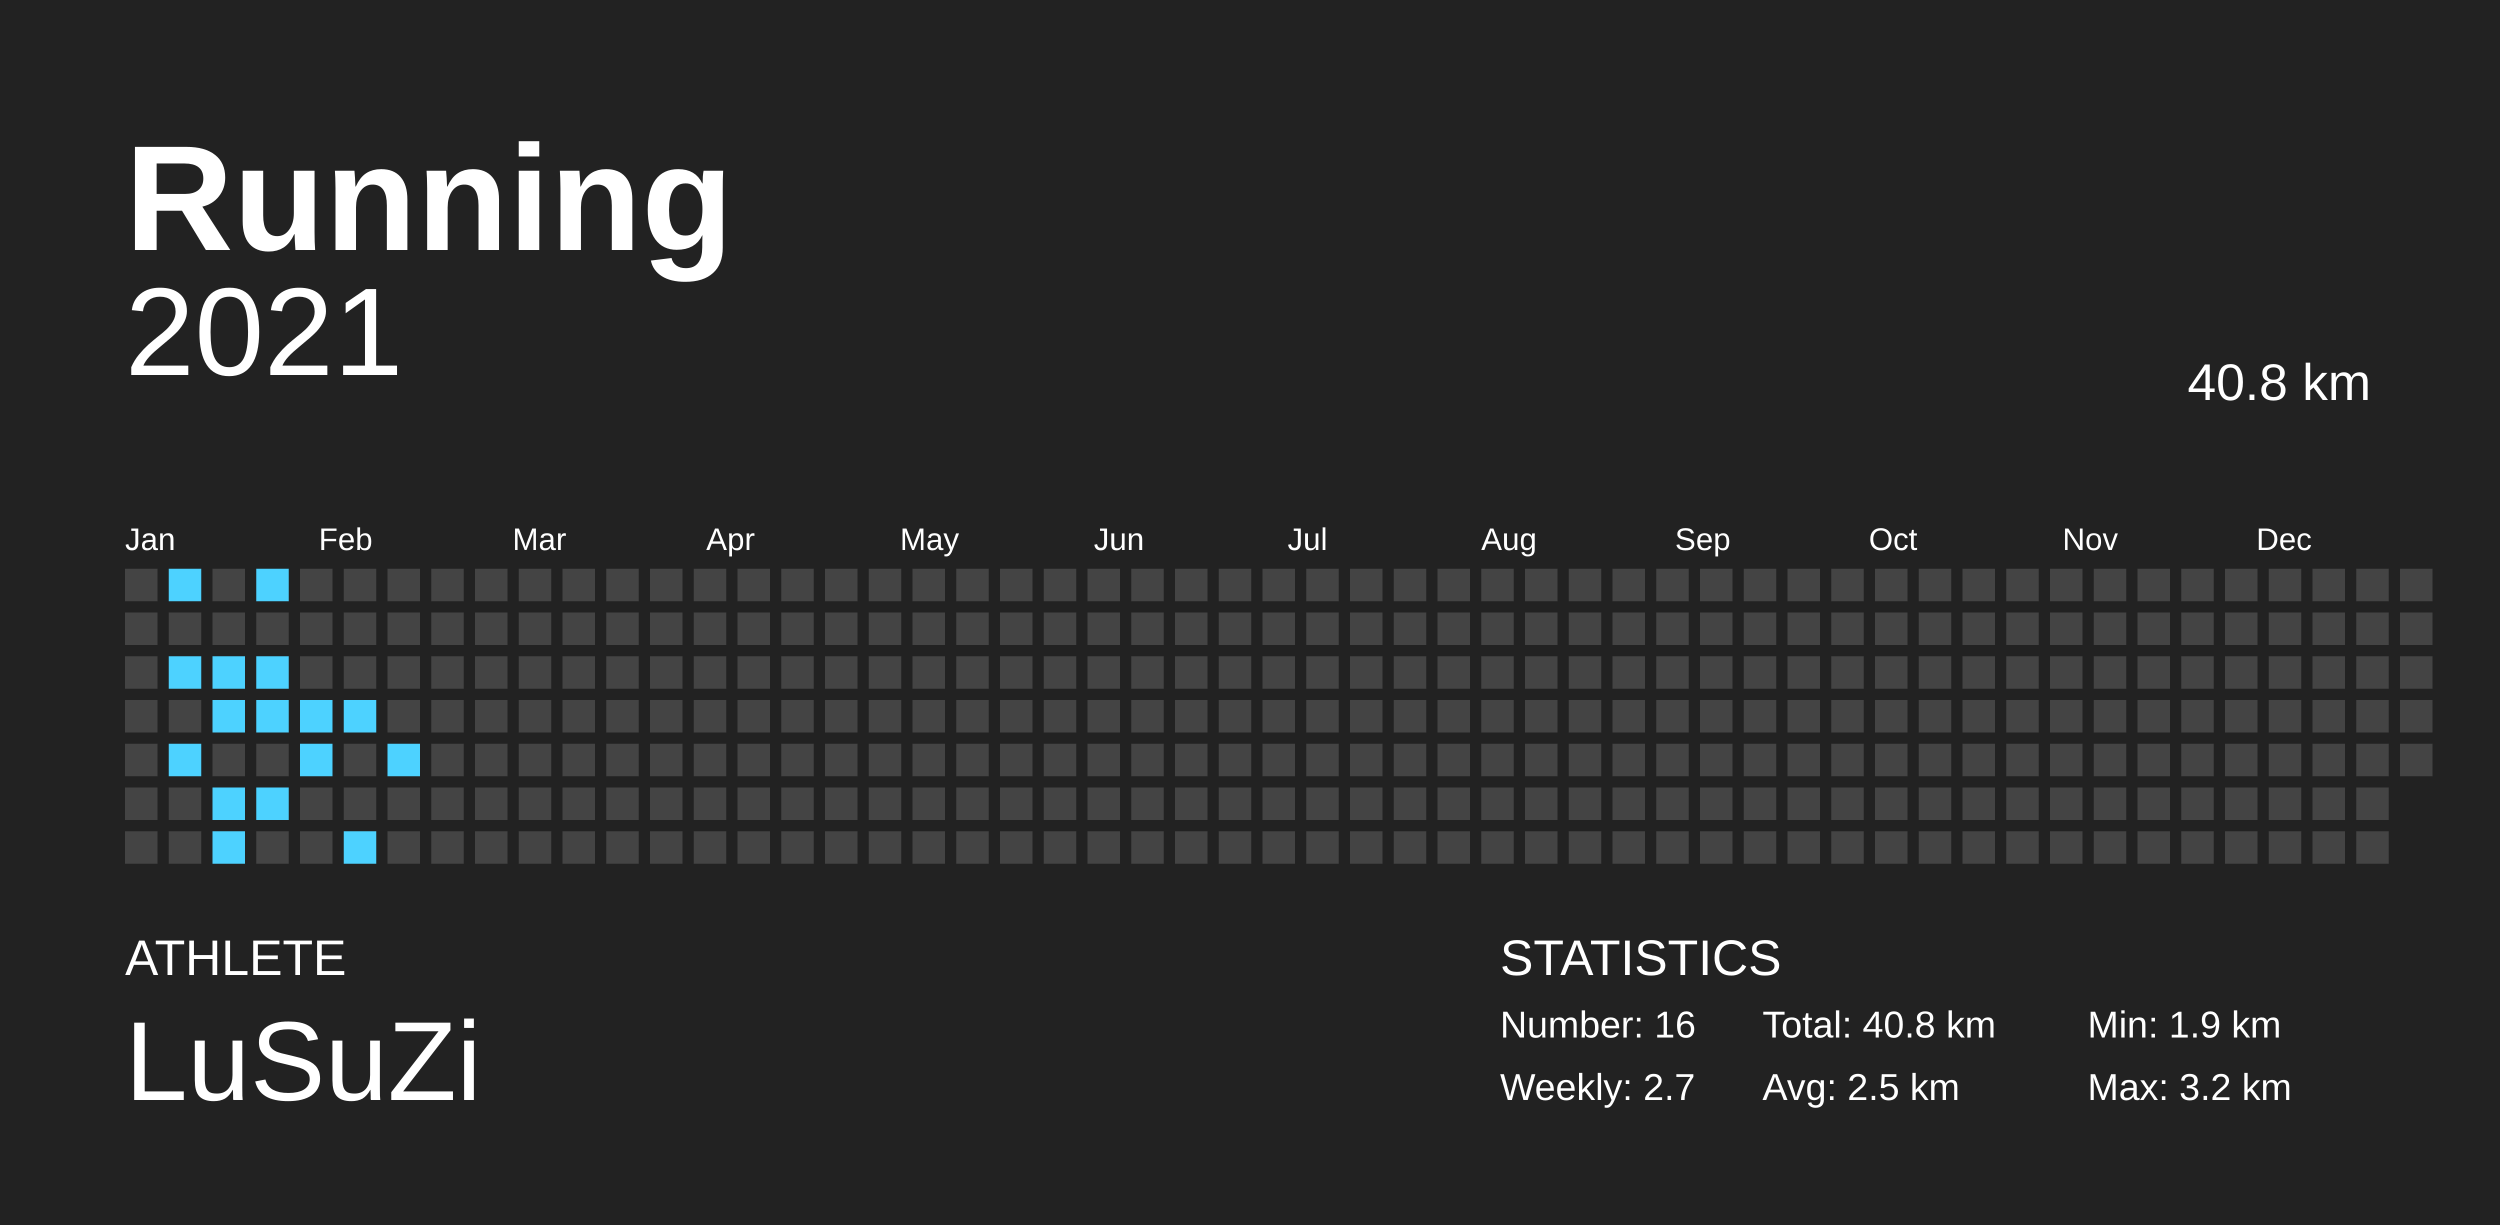
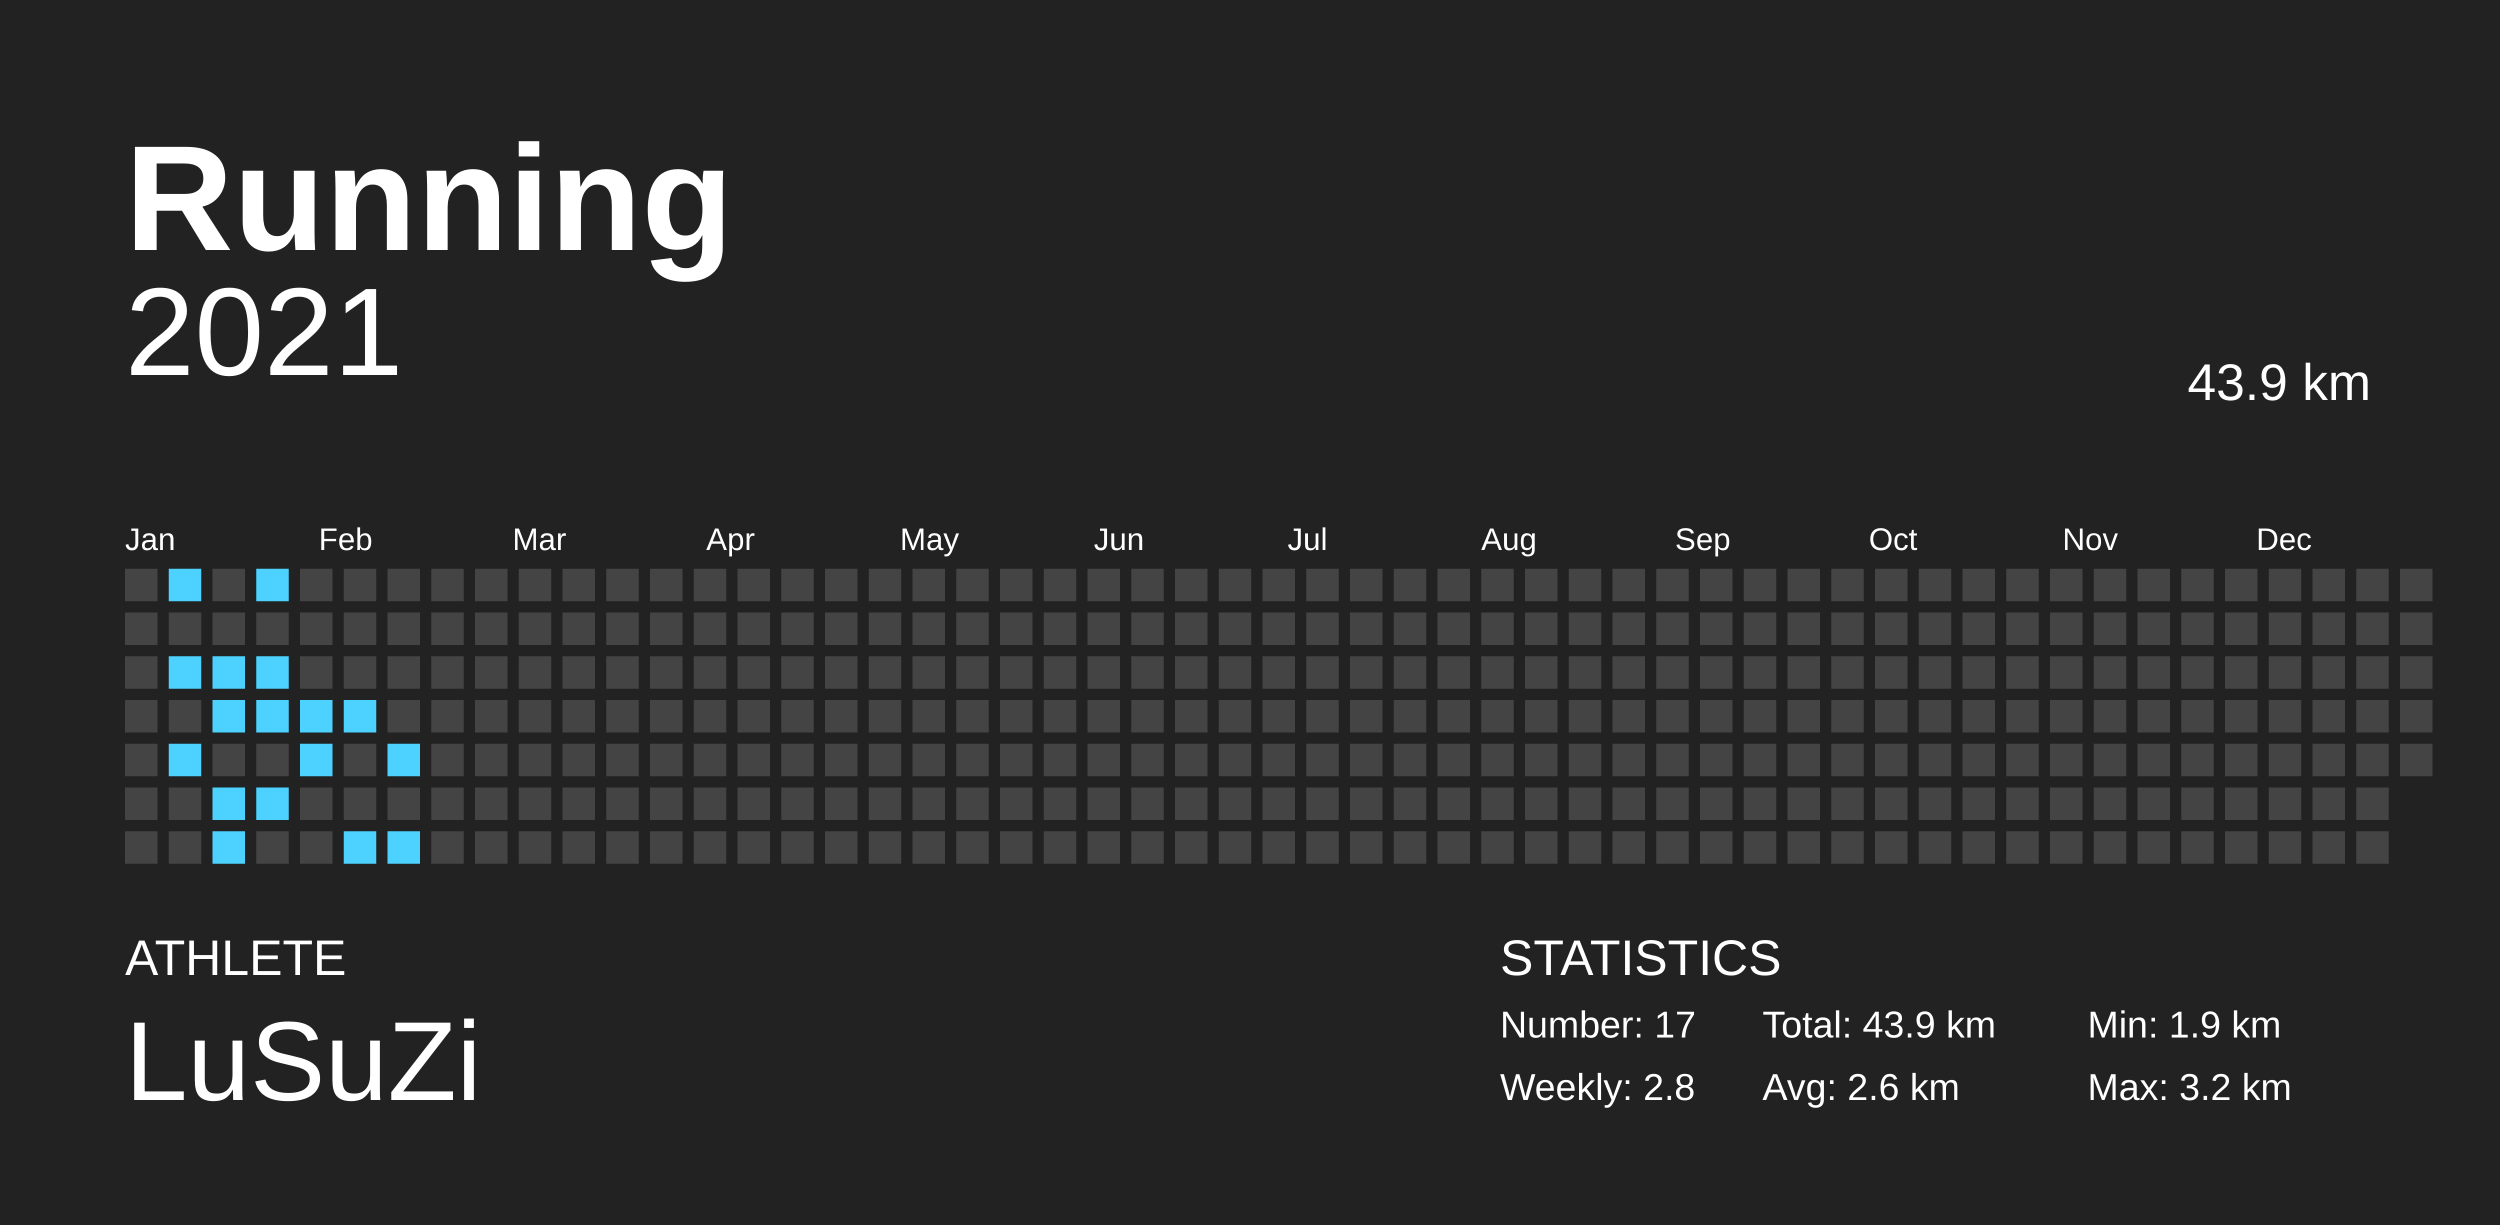
<svg xmlns="http://www.w3.org/2000/svg" baseProfile="full" height="98mm" version="1.1" viewBox="0,0,200,98" width="200mm">
  <defs />
  <rect fill="#222222" height="98" width="200" x="0" y="0" />
  <text fill="#FFFFFF" style="font-size:12px; font-family:Arial; font-weight:bold;" x="10" y="20">Running</text>
  <text fill="#FFFFFF" style="font-size:4px; font-family:Arial" x="10" y="78">ATHLETE</text>
  <text fill="#FFFFFF" style="font-size:9px; font-family:Arial" x="10" y="88">LuSuZi</text>
  <text fill="#FFFFFF" style="font-size:4px; font-family:Arial" x="120" y="78">STATISTICS</text>
-   <text fill="#FFFFFF" style="font-size:3px; font-family:Arial" x="120" y="83">Number: 16</text>
-   <text fill="#FFFFFF" style="font-size:3px; font-family:Arial" x="120" y="88">Weekly: 2.7</text>
-   <text fill="#FFFFFF" style="font-size:3px; font-family:Arial" x="141" y="83">Total: 40.8 km</text>
-   <text fill="#FFFFFF" style="font-size:3px; font-family:Arial" x="141" y="88">Avg: 2.5 km</text>
+   <text fill="#FFFFFF" style="font-size:3px; font-family:Arial" x="120" y="83">Number: 17</text>
+   <text fill="#FFFFFF" style="font-size:3px; font-family:Arial" x="120" y="88">Weekly: 2.8</text>
+   <text fill="#FFFFFF" style="font-size:3px; font-family:Arial" x="141" y="83">Total: 43.9 km</text>
+   <text fill="#FFFFFF" style="font-size:3px; font-family:Arial" x="141" y="88">Avg: 2.6 km</text>
  <text fill="#FFFFFF" style="font-size:3px; font-family:Arial" x="167" y="83">Min: 1.9 km</text>
  <text fill="#FFFFFF" style="font-size:3px; font-family:Arial" x="167" y="88">Max: 3.2 km</text>
  <text alignment-baseline="hanging" fill="#FFFFFF" style="font-size:10.0px; font-family:Arial;" x="10" y="30">2021</text>
-   <text alignment-baseline="hanging" fill="#FFFFFF" style="font-size:4.125px; font-family:Arial;" x="175" y="32">40.8 km</text>
+   <text alignment-baseline="hanging" fill="#FFFFFF" style="font-size:4.125px; font-family:Arial;" x="175" y="32">43.9 km</text>
  <text fill="#FFFFFF" style="font-size:2.5px; font-family:Arial" x="10.0" y="44">Jan</text>
  <text fill="#FFFFFF" style="font-size:2.5px; font-family:Arial" x="25.5" y="44">Feb</text>
  <text fill="#FFFFFF" style="font-size:2.5px; font-family:Arial" x="41.0" y="44">Mar</text>
  <text fill="#FFFFFF" style="font-size:2.5px; font-family:Arial" x="56.5" y="44">Apr</text>
  <text fill="#FFFFFF" style="font-size:2.5px; font-family:Arial" x="72.0" y="44">May</text>
  <text fill="#FFFFFF" style="font-size:2.5px; font-family:Arial" x="87.5" y="44">Jun</text>
  <text fill="#FFFFFF" style="font-size:2.5px; font-family:Arial" x="103.0" y="44">Jul</text>
  <text fill="#FFFFFF" style="font-size:2.5px; font-family:Arial" x="118.5" y="44">Aug</text>
  <text fill="#FFFFFF" style="font-size:2.5px; font-family:Arial" x="134.0" y="44">Sep</text>
  <text fill="#FFFFFF" style="font-size:2.5px; font-family:Arial" x="149.5" y="44">Oct</text>
  <text fill="#FFFFFF" style="font-size:2.5px; font-family:Arial" x="165.0" y="44">Nov</text>
  <text fill="#FFFFFF" style="font-size:2.5px; font-family:Arial" x="180.5" y="44">Dec</text>
  <rect fill="#444444" height="2.6" width="2.6" x="10.0" y="45.5" />
  <rect fill="#444444" height="2.6" width="2.6" x="10.0" y="49.0" />
  <rect fill="#444444" height="2.6" width="2.6" x="10.0" y="52.5" />
  <rect fill="#444444" height="2.6" width="2.6" x="10.0" y="56.0" />
  <rect fill="#444444" height="2.6" width="2.6" x="10.0" y="59.5" />
  <rect fill="#444444" height="2.6" width="2.6" x="10.0" y="63.0" />
  <rect fill="#444444" height="2.6" width="2.6" x="10.0" y="66.5" />
  <rect fill="#4dd2ff" height="2.6" width="2.6" x="13.5" y="45.5" />
  <rect fill="#444444" height="2.6" width="2.6" x="13.5" y="49.0" />
  <rect fill="#4dd2ff" height="2.6" width="2.6" x="13.5" y="52.5" />
  <rect fill="#444444" height="2.6" width="2.6" x="13.5" y="56.0" />
  <rect fill="#4dd2ff" height="2.6" width="2.6" x="13.5" y="59.5" />
  <rect fill="#444444" height="2.6" width="2.6" x="13.5" y="63.0" />
  <rect fill="#444444" height="2.6" width="2.6" x="13.5" y="66.5" />
  <rect fill="#444444" height="2.6" width="2.6" x="17.0" y="45.5" />
  <rect fill="#444444" height="2.6" width="2.6" x="17.0" y="49.0" />
  <rect fill="#4dd2ff" height="2.6" width="2.6" x="17.0" y="52.5" />
  <rect fill="#4dd2ff" height="2.6" width="2.6" x="17.0" y="56.0" />
  <rect fill="#444444" height="2.6" width="2.6" x="17.0" y="59.5" />
  <rect fill="#4dd2ff" height="2.6" width="2.6" x="17.0" y="63.0" />
  <rect fill="#4dd2ff" height="2.6" width="2.6" x="17.0" y="66.5" />
  <rect fill="#4dd2ff" height="2.6" width="2.6" x="20.5" y="45.5" />
  <rect fill="#444444" height="2.6" width="2.6" x="20.5" y="49.0" />
  <rect fill="#4dd2ff" height="2.6" width="2.6" x="20.5" y="52.5" />
  <rect fill="#4dd2ff" height="2.6" width="2.6" x="20.5" y="56.0" />
  <rect fill="#444444" height="2.6" width="2.6" x="20.5" y="59.5" />
  <rect fill="#4dd2ff" height="2.6" width="2.6" x="20.5" y="63.0" />
  <rect fill="#444444" height="2.6" width="2.6" x="20.5" y="66.5" />
  <rect fill="#444444" height="2.6" width="2.6" x="24.0" y="45.5" />
  <rect fill="#444444" height="2.6" width="2.6" x="24.0" y="49.0" />
  <rect fill="#444444" height="2.6" width="2.6" x="24.0" y="52.5" />
  <rect fill="#4dd2ff" height="2.6" width="2.6" x="24.0" y="56.0" />
  <rect fill="#4dd2ff" height="2.6" width="2.6" x="24.0" y="59.5" />
  <rect fill="#444444" height="2.6" width="2.6" x="24.0" y="63.0" />
  <rect fill="#444444" height="2.6" width="2.6" x="24.0" y="66.5" />
  <rect fill="#444444" height="2.6" width="2.6" x="27.5" y="45.5" />
  <rect fill="#444444" height="2.6" width="2.6" x="27.5" y="49.0" />
  <rect fill="#444444" height="2.6" width="2.6" x="27.5" y="52.5" />
  <rect fill="#4dd2ff" height="2.6" width="2.6" x="27.5" y="56.0" />
  <rect fill="#444444" height="2.6" width="2.6" x="27.5" y="59.5" />
  <rect fill="#444444" height="2.6" width="2.6" x="27.5" y="63.0" />
  <rect fill="#4dd2ff" height="2.6" width="2.6" x="27.5" y="66.5" />
  <rect fill="#444444" height="2.6" width="2.6" x="31.0" y="45.5" />
  <rect fill="#444444" height="2.6" width="2.6" x="31.0" y="49.0" />
  <rect fill="#444444" height="2.6" width="2.6" x="31.0" y="52.5" />
  <rect fill="#444444" height="2.6" width="2.6" x="31.0" y="56.0" />
  <rect fill="#4dd2ff" height="2.6" width="2.6" x="31.0" y="59.5" />
  <rect fill="#444444" height="2.6" width="2.6" x="31.0" y="63.0" />
-   <rect fill="#444444" height="2.6" width="2.6" x="31.0" y="66.5" />
+   <rect fill="#4dd2ff" height="2.6" width="2.6" x="31.0" y="66.5" />
  <rect fill="#444444" height="2.6" width="2.6" x="34.5" y="45.5" />
  <rect fill="#444444" height="2.6" width="2.6" x="34.5" y="49.0" />
  <rect fill="#444444" height="2.6" width="2.6" x="34.5" y="52.5" />
  <rect fill="#444444" height="2.6" width="2.6" x="34.5" y="56.0" />
  <rect fill="#444444" height="2.6" width="2.6" x="34.5" y="59.5" />
  <rect fill="#444444" height="2.6" width="2.6" x="34.5" y="63.0" />
  <rect fill="#444444" height="2.6" width="2.6" x="34.5" y="66.5" />
  <rect fill="#444444" height="2.6" width="2.6" x="38.0" y="45.5" />
  <rect fill="#444444" height="2.6" width="2.6" x="38.0" y="49.0" />
  <rect fill="#444444" height="2.6" width="2.6" x="38.0" y="52.5" />
  <rect fill="#444444" height="2.6" width="2.6" x="38.0" y="56.0" />
  <rect fill="#444444" height="2.6" width="2.6" x="38.0" y="59.5" />
  <rect fill="#444444" height="2.6" width="2.6" x="38.0" y="63.0" />
  <rect fill="#444444" height="2.6" width="2.6" x="38.0" y="66.5" />
  <rect fill="#444444" height="2.6" width="2.6" x="41.5" y="45.5" />
  <rect fill="#444444" height="2.6" width="2.6" x="41.5" y="49.0" />
  <rect fill="#444444" height="2.6" width="2.6" x="41.5" y="52.5" />
  <rect fill="#444444" height="2.6" width="2.6" x="41.5" y="56.0" />
  <rect fill="#444444" height="2.6" width="2.6" x="41.5" y="59.5" />
  <rect fill="#444444" height="2.6" width="2.6" x="41.5" y="63.0" />
  <rect fill="#444444" height="2.6" width="2.6" x="41.5" y="66.5" />
  <rect fill="#444444" height="2.6" width="2.6" x="45.0" y="45.5" />
  <rect fill="#444444" height="2.6" width="2.6" x="45.0" y="49.0" />
  <rect fill="#444444" height="2.6" width="2.6" x="45.0" y="52.5" />
  <rect fill="#444444" height="2.6" width="2.6" x="45.0" y="56.0" />
  <rect fill="#444444" height="2.6" width="2.6" x="45.0" y="59.5" />
  <rect fill="#444444" height="2.6" width="2.6" x="45.0" y="63.0" />
  <rect fill="#444444" height="2.6" width="2.6" x="45.0" y="66.5" />
  <rect fill="#444444" height="2.6" width="2.6" x="48.5" y="45.5" />
  <rect fill="#444444" height="2.6" width="2.6" x="48.5" y="49.0" />
  <rect fill="#444444" height="2.6" width="2.6" x="48.5" y="52.5" />
  <rect fill="#444444" height="2.6" width="2.6" x="48.5" y="56.0" />
  <rect fill="#444444" height="2.6" width="2.6" x="48.5" y="59.5" />
  <rect fill="#444444" height="2.6" width="2.6" x="48.5" y="63.0" />
  <rect fill="#444444" height="2.6" width="2.6" x="48.5" y="66.5" />
  <rect fill="#444444" height="2.6" width="2.6" x="52.0" y="45.5" />
  <rect fill="#444444" height="2.6" width="2.6" x="52.0" y="49.0" />
  <rect fill="#444444" height="2.6" width="2.6" x="52.0" y="52.5" />
  <rect fill="#444444" height="2.6" width="2.6" x="52.0" y="56.0" />
  <rect fill="#444444" height="2.6" width="2.6" x="52.0" y="59.5" />
  <rect fill="#444444" height="2.6" width="2.6" x="52.0" y="63.0" />
  <rect fill="#444444" height="2.6" width="2.6" x="52.0" y="66.5" />
  <rect fill="#444444" height="2.6" width="2.6" x="55.5" y="45.5" />
  <rect fill="#444444" height="2.6" width="2.6" x="55.5" y="49.0" />
  <rect fill="#444444" height="2.6" width="2.6" x="55.5" y="52.5" />
  <rect fill="#444444" height="2.6" width="2.6" x="55.5" y="56.0" />
  <rect fill="#444444" height="2.6" width="2.6" x="55.5" y="59.5" />
  <rect fill="#444444" height="2.6" width="2.6" x="55.5" y="63.0" />
  <rect fill="#444444" height="2.6" width="2.6" x="55.5" y="66.5" />
  <rect fill="#444444" height="2.6" width="2.6" x="59.0" y="45.5" />
  <rect fill="#444444" height="2.6" width="2.6" x="59.0" y="49.0" />
  <rect fill="#444444" height="2.6" width="2.6" x="59.0" y="52.5" />
  <rect fill="#444444" height="2.6" width="2.6" x="59.0" y="56.0" />
  <rect fill="#444444" height="2.6" width="2.6" x="59.0" y="59.5" />
  <rect fill="#444444" height="2.6" width="2.6" x="59.0" y="63.0" />
  <rect fill="#444444" height="2.6" width="2.6" x="59.0" y="66.5" />
  <rect fill="#444444" height="2.6" width="2.6" x="62.5" y="45.5" />
  <rect fill="#444444" height="2.6" width="2.6" x="62.5" y="49.0" />
  <rect fill="#444444" height="2.6" width="2.6" x="62.5" y="52.5" />
  <rect fill="#444444" height="2.6" width="2.6" x="62.5" y="56.0" />
  <rect fill="#444444" height="2.6" width="2.6" x="62.5" y="59.5" />
  <rect fill="#444444" height="2.6" width="2.6" x="62.5" y="63.0" />
  <rect fill="#444444" height="2.6" width="2.6" x="62.5" y="66.5" />
  <rect fill="#444444" height="2.6" width="2.6" x="66.0" y="45.5" />
  <rect fill="#444444" height="2.6" width="2.6" x="66.0" y="49.0" />
  <rect fill="#444444" height="2.6" width="2.6" x="66.0" y="52.5" />
  <rect fill="#444444" height="2.6" width="2.6" x="66.0" y="56.0" />
  <rect fill="#444444" height="2.6" width="2.6" x="66.0" y="59.5" />
  <rect fill="#444444" height="2.6" width="2.6" x="66.0" y="63.0" />
  <rect fill="#444444" height="2.6" width="2.6" x="66.0" y="66.5" />
  <rect fill="#444444" height="2.6" width="2.6" x="69.5" y="45.5" />
  <rect fill="#444444" height="2.6" width="2.6" x="69.5" y="49.0" />
  <rect fill="#444444" height="2.6" width="2.6" x="69.5" y="52.5" />
  <rect fill="#444444" height="2.6" width="2.6" x="69.5" y="56.0" />
  <rect fill="#444444" height="2.6" width="2.6" x="69.5" y="59.5" />
  <rect fill="#444444" height="2.6" width="2.6" x="69.5" y="63.0" />
  <rect fill="#444444" height="2.6" width="2.6" x="69.5" y="66.5" />
  <rect fill="#444444" height="2.6" width="2.6" x="73.0" y="45.5" />
  <rect fill="#444444" height="2.6" width="2.6" x="73.0" y="49.0" />
  <rect fill="#444444" height="2.6" width="2.6" x="73.0" y="52.5" />
  <rect fill="#444444" height="2.6" width="2.6" x="73.0" y="56.0" />
  <rect fill="#444444" height="2.6" width="2.6" x="73.0" y="59.5" />
  <rect fill="#444444" height="2.6" width="2.6" x="73.0" y="63.0" />
  <rect fill="#444444" height="2.6" width="2.6" x="73.0" y="66.5" />
  <rect fill="#444444" height="2.6" width="2.6" x="76.5" y="45.5" />
  <rect fill="#444444" height="2.6" width="2.6" x="76.5" y="49.0" />
  <rect fill="#444444" height="2.6" width="2.6" x="76.5" y="52.5" />
  <rect fill="#444444" height="2.6" width="2.6" x="76.5" y="56.0" />
  <rect fill="#444444" height="2.6" width="2.6" x="76.5" y="59.5" />
  <rect fill="#444444" height="2.6" width="2.6" x="76.5" y="63.0" />
  <rect fill="#444444" height="2.6" width="2.6" x="76.5" y="66.5" />
  <rect fill="#444444" height="2.6" width="2.6" x="80.0" y="45.5" />
  <rect fill="#444444" height="2.6" width="2.6" x="80.0" y="49.0" />
  <rect fill="#444444" height="2.6" width="2.6" x="80.0" y="52.5" />
  <rect fill="#444444" height="2.6" width="2.6" x="80.0" y="56.0" />
  <rect fill="#444444" height="2.6" width="2.6" x="80.0" y="59.5" />
  <rect fill="#444444" height="2.6" width="2.6" x="80.0" y="63.0" />
  <rect fill="#444444" height="2.6" width="2.6" x="80.0" y="66.5" />
  <rect fill="#444444" height="2.6" width="2.6" x="83.5" y="45.5" />
  <rect fill="#444444" height="2.6" width="2.6" x="83.5" y="49.0" />
  <rect fill="#444444" height="2.6" width="2.6" x="83.5" y="52.5" />
  <rect fill="#444444" height="2.6" width="2.6" x="83.5" y="56.0" />
  <rect fill="#444444" height="2.6" width="2.6" x="83.5" y="59.5" />
  <rect fill="#444444" height="2.6" width="2.6" x="83.5" y="63.0" />
  <rect fill="#444444" height="2.6" width="2.6" x="83.5" y="66.5" />
  <rect fill="#444444" height="2.6" width="2.6" x="87.0" y="45.5" />
  <rect fill="#444444" height="2.6" width="2.6" x="87.0" y="49.0" />
  <rect fill="#444444" height="2.6" width="2.6" x="87.0" y="52.5" />
  <rect fill="#444444" height="2.6" width="2.6" x="87.0" y="56.0" />
  <rect fill="#444444" height="2.6" width="2.6" x="87.0" y="59.5" />
  <rect fill="#444444" height="2.6" width="2.6" x="87.0" y="63.0" />
  <rect fill="#444444" height="2.6" width="2.6" x="87.0" y="66.5" />
  <rect fill="#444444" height="2.6" width="2.6" x="90.5" y="45.5" />
  <rect fill="#444444" height="2.6" width="2.6" x="90.5" y="49.0" />
  <rect fill="#444444" height="2.6" width="2.6" x="90.5" y="52.5" />
  <rect fill="#444444" height="2.6" width="2.6" x="90.5" y="56.0" />
  <rect fill="#444444" height="2.6" width="2.6" x="90.5" y="59.5" />
  <rect fill="#444444" height="2.6" width="2.6" x="90.5" y="63.0" />
  <rect fill="#444444" height="2.6" width="2.6" x="90.5" y="66.5" />
  <rect fill="#444444" height="2.6" width="2.6" x="94.0" y="45.5" />
  <rect fill="#444444" height="2.6" width="2.6" x="94.0" y="49.0" />
  <rect fill="#444444" height="2.6" width="2.6" x="94.0" y="52.5" />
  <rect fill="#444444" height="2.6" width="2.6" x="94.0" y="56.0" />
  <rect fill="#444444" height="2.6" width="2.6" x="94.0" y="59.5" />
  <rect fill="#444444" height="2.6" width="2.6" x="94.0" y="63.0" />
  <rect fill="#444444" height="2.6" width="2.6" x="94.0" y="66.5" />
  <rect fill="#444444" height="2.6" width="2.6" x="97.5" y="45.5" />
  <rect fill="#444444" height="2.6" width="2.6" x="97.5" y="49.0" />
  <rect fill="#444444" height="2.6" width="2.6" x="97.5" y="52.5" />
  <rect fill="#444444" height="2.6" width="2.6" x="97.5" y="56.0" />
  <rect fill="#444444" height="2.6" width="2.6" x="97.5" y="59.5" />
  <rect fill="#444444" height="2.6" width="2.6" x="97.5" y="63.0" />
  <rect fill="#444444" height="2.6" width="2.6" x="97.5" y="66.5" />
  <rect fill="#444444" height="2.6" width="2.6" x="101.0" y="45.5" />
  <rect fill="#444444" height="2.6" width="2.6" x="101.0" y="49.0" />
  <rect fill="#444444" height="2.6" width="2.6" x="101.0" y="52.5" />
  <rect fill="#444444" height="2.6" width="2.6" x="101.0" y="56.0" />
  <rect fill="#444444" height="2.6" width="2.6" x="101.0" y="59.5" />
  <rect fill="#444444" height="2.6" width="2.6" x="101.0" y="63.0" />
  <rect fill="#444444" height="2.6" width="2.6" x="101.0" y="66.5" />
  <rect fill="#444444" height="2.6" width="2.6" x="104.5" y="45.5" />
  <rect fill="#444444" height="2.6" width="2.6" x="104.5" y="49.0" />
  <rect fill="#444444" height="2.6" width="2.6" x="104.5" y="52.5" />
  <rect fill="#444444" height="2.6" width="2.6" x="104.5" y="56.0" />
  <rect fill="#444444" height="2.6" width="2.6" x="104.5" y="59.5" />
  <rect fill="#444444" height="2.6" width="2.6" x="104.5" y="63.0" />
  <rect fill="#444444" height="2.6" width="2.6" x="104.5" y="66.5" />
  <rect fill="#444444" height="2.6" width="2.6" x="108.0" y="45.5" />
  <rect fill="#444444" height="2.6" width="2.6" x="108.0" y="49.0" />
  <rect fill="#444444" height="2.6" width="2.6" x="108.0" y="52.5" />
  <rect fill="#444444" height="2.6" width="2.6" x="108.0" y="56.0" />
  <rect fill="#444444" height="2.6" width="2.6" x="108.0" y="59.5" />
  <rect fill="#444444" height="2.6" width="2.6" x="108.0" y="63.0" />
  <rect fill="#444444" height="2.6" width="2.6" x="108.0" y="66.5" />
  <rect fill="#444444" height="2.6" width="2.6" x="111.5" y="45.5" />
  <rect fill="#444444" height="2.6" width="2.6" x="111.5" y="49.0" />
  <rect fill="#444444" height="2.6" width="2.6" x="111.5" y="52.5" />
  <rect fill="#444444" height="2.6" width="2.6" x="111.5" y="56.0" />
  <rect fill="#444444" height="2.6" width="2.6" x="111.5" y="59.5" />
  <rect fill="#444444" height="2.6" width="2.6" x="111.5" y="63.0" />
  <rect fill="#444444" height="2.6" width="2.6" x="111.5" y="66.5" />
  <rect fill="#444444" height="2.6" width="2.6" x="115.0" y="45.5" />
  <rect fill="#444444" height="2.6" width="2.6" x="115.0" y="49.0" />
  <rect fill="#444444" height="2.6" width="2.6" x="115.0" y="52.5" />
  <rect fill="#444444" height="2.6" width="2.6" x="115.0" y="56.0" />
  <rect fill="#444444" height="2.6" width="2.6" x="115.0" y="59.5" />
  <rect fill="#444444" height="2.6" width="2.6" x="115.0" y="63.0" />
  <rect fill="#444444" height="2.6" width="2.6" x="115.0" y="66.5" />
  <rect fill="#444444" height="2.6" width="2.6" x="118.5" y="45.5" />
  <rect fill="#444444" height="2.6" width="2.6" x="118.5" y="49.0" />
  <rect fill="#444444" height="2.6" width="2.6" x="118.5" y="52.5" />
  <rect fill="#444444" height="2.6" width="2.6" x="118.5" y="56.0" />
  <rect fill="#444444" height="2.6" width="2.6" x="118.5" y="59.5" />
  <rect fill="#444444" height="2.6" width="2.6" x="118.5" y="63.0" />
  <rect fill="#444444" height="2.6" width="2.6" x="118.5" y="66.5" />
  <rect fill="#444444" height="2.6" width="2.6" x="122.0" y="45.5" />
  <rect fill="#444444" height="2.6" width="2.6" x="122.0" y="49.0" />
  <rect fill="#444444" height="2.6" width="2.6" x="122.0" y="52.5" />
  <rect fill="#444444" height="2.6" width="2.6" x="122.0" y="56.0" />
  <rect fill="#444444" height="2.6" width="2.6" x="122.0" y="59.5" />
  <rect fill="#444444" height="2.6" width="2.6" x="122.0" y="63.0" />
  <rect fill="#444444" height="2.6" width="2.6" x="122.0" y="66.5" />
  <rect fill="#444444" height="2.6" width="2.6" x="125.5" y="45.5" />
  <rect fill="#444444" height="2.6" width="2.6" x="125.5" y="49.0" />
  <rect fill="#444444" height="2.6" width="2.6" x="125.5" y="52.5" />
  <rect fill="#444444" height="2.6" width="2.6" x="125.5" y="56.0" />
  <rect fill="#444444" height="2.6" width="2.6" x="125.5" y="59.5" />
  <rect fill="#444444" height="2.6" width="2.6" x="125.5" y="63.0" />
  <rect fill="#444444" height="2.6" width="2.6" x="125.5" y="66.5" />
  <rect fill="#444444" height="2.6" width="2.6" x="129.0" y="45.5" />
  <rect fill="#444444" height="2.6" width="2.6" x="129.0" y="49.0" />
  <rect fill="#444444" height="2.6" width="2.6" x="129.0" y="52.5" />
  <rect fill="#444444" height="2.6" width="2.6" x="129.0" y="56.0" />
  <rect fill="#444444" height="2.6" width="2.6" x="129.0" y="59.5" />
  <rect fill="#444444" height="2.6" width="2.6" x="129.0" y="63.0" />
  <rect fill="#444444" height="2.6" width="2.6" x="129.0" y="66.5" />
  <rect fill="#444444" height="2.6" width="2.6" x="132.5" y="45.5" />
  <rect fill="#444444" height="2.6" width="2.6" x="132.5" y="49.0" />
  <rect fill="#444444" height="2.6" width="2.6" x="132.5" y="52.5" />
  <rect fill="#444444" height="2.6" width="2.6" x="132.5" y="56.0" />
  <rect fill="#444444" height="2.6" width="2.6" x="132.5" y="59.5" />
  <rect fill="#444444" height="2.6" width="2.6" x="132.5" y="63.0" />
  <rect fill="#444444" height="2.6" width="2.6" x="132.5" y="66.5" />
  <rect fill="#444444" height="2.6" width="2.6" x="136.0" y="45.5" />
  <rect fill="#444444" height="2.6" width="2.6" x="136.0" y="49.0" />
  <rect fill="#444444" height="2.6" width="2.6" x="136.0" y="52.5" />
  <rect fill="#444444" height="2.6" width="2.6" x="136.0" y="56.0" />
  <rect fill="#444444" height="2.6" width="2.6" x="136.0" y="59.5" />
  <rect fill="#444444" height="2.6" width="2.6" x="136.0" y="63.0" />
  <rect fill="#444444" height="2.6" width="2.6" x="136.0" y="66.5" />
  <rect fill="#444444" height="2.6" width="2.6" x="139.5" y="45.5" />
  <rect fill="#444444" height="2.6" width="2.6" x="139.5" y="49.0" />
  <rect fill="#444444" height="2.6" width="2.6" x="139.5" y="52.5" />
  <rect fill="#444444" height="2.6" width="2.6" x="139.5" y="56.0" />
  <rect fill="#444444" height="2.6" width="2.6" x="139.5" y="59.5" />
  <rect fill="#444444" height="2.6" width="2.6" x="139.5" y="63.0" />
  <rect fill="#444444" height="2.6" width="2.6" x="139.5" y="66.5" />
  <rect fill="#444444" height="2.6" width="2.6" x="143.0" y="45.5" />
  <rect fill="#444444" height="2.6" width="2.6" x="143.0" y="49.0" />
  <rect fill="#444444" height="2.6" width="2.6" x="143.0" y="52.5" />
  <rect fill="#444444" height="2.6" width="2.6" x="143.0" y="56.0" />
  <rect fill="#444444" height="2.6" width="2.6" x="143.0" y="59.5" />
  <rect fill="#444444" height="2.6" width="2.6" x="143.0" y="63.0" />
  <rect fill="#444444" height="2.6" width="2.6" x="143.0" y="66.5" />
  <rect fill="#444444" height="2.6" width="2.6" x="146.5" y="45.5" />
  <rect fill="#444444" height="2.6" width="2.6" x="146.5" y="49.0" />
  <rect fill="#444444" height="2.6" width="2.6" x="146.5" y="52.5" />
  <rect fill="#444444" height="2.6" width="2.6" x="146.5" y="56.0" />
  <rect fill="#444444" height="2.6" width="2.6" x="146.5" y="59.5" />
  <rect fill="#444444" height="2.6" width="2.6" x="146.5" y="63.0" />
  <rect fill="#444444" height="2.6" width="2.6" x="146.5" y="66.5" />
  <rect fill="#444444" height="2.6" width="2.6" x="150.0" y="45.5" />
  <rect fill="#444444" height="2.6" width="2.6" x="150.0" y="49.0" />
  <rect fill="#444444" height="2.6" width="2.6" x="150.0" y="52.5" />
  <rect fill="#444444" height="2.6" width="2.6" x="150.0" y="56.0" />
  <rect fill="#444444" height="2.6" width="2.6" x="150.0" y="59.5" />
  <rect fill="#444444" height="2.6" width="2.6" x="150.0" y="63.0" />
  <rect fill="#444444" height="2.6" width="2.6" x="150.0" y="66.5" />
  <rect fill="#444444" height="2.6" width="2.6" x="153.5" y="45.5" />
  <rect fill="#444444" height="2.6" width="2.6" x="153.5" y="49.0" />
  <rect fill="#444444" height="2.6" width="2.6" x="153.5" y="52.5" />
  <rect fill="#444444" height="2.6" width="2.6" x="153.5" y="56.0" />
  <rect fill="#444444" height="2.6" width="2.6" x="153.5" y="59.5" />
  <rect fill="#444444" height="2.6" width="2.6" x="153.5" y="63.0" />
  <rect fill="#444444" height="2.6" width="2.6" x="153.5" y="66.5" />
  <rect fill="#444444" height="2.6" width="2.6" x="157.0" y="45.5" />
  <rect fill="#444444" height="2.6" width="2.6" x="157.0" y="49.0" />
  <rect fill="#444444" height="2.6" width="2.6" x="157.0" y="52.5" />
  <rect fill="#444444" height="2.6" width="2.6" x="157.0" y="56.0" />
  <rect fill="#444444" height="2.6" width="2.6" x="157.0" y="59.5" />
  <rect fill="#444444" height="2.6" width="2.6" x="157.0" y="63.0" />
  <rect fill="#444444" height="2.6" width="2.6" x="157.0" y="66.5" />
  <rect fill="#444444" height="2.6" width="2.6" x="160.5" y="45.5" />
  <rect fill="#444444" height="2.6" width="2.6" x="160.5" y="49.0" />
  <rect fill="#444444" height="2.6" width="2.6" x="160.5" y="52.5" />
  <rect fill="#444444" height="2.6" width="2.6" x="160.5" y="56.0" />
  <rect fill="#444444" height="2.6" width="2.6" x="160.5" y="59.5" />
  <rect fill="#444444" height="2.6" width="2.6" x="160.5" y="63.0" />
  <rect fill="#444444" height="2.6" width="2.6" x="160.5" y="66.5" />
  <rect fill="#444444" height="2.6" width="2.6" x="164.0" y="45.5" />
  <rect fill="#444444" height="2.6" width="2.6" x="164.0" y="49.0" />
  <rect fill="#444444" height="2.6" width="2.6" x="164.0" y="52.5" />
  <rect fill="#444444" height="2.6" width="2.6" x="164.0" y="56.0" />
  <rect fill="#444444" height="2.6" width="2.6" x="164.0" y="59.5" />
  <rect fill="#444444" height="2.6" width="2.6" x="164.0" y="63.0" />
  <rect fill="#444444" height="2.6" width="2.6" x="164.0" y="66.5" />
  <rect fill="#444444" height="2.6" width="2.6" x="167.5" y="45.5" />
  <rect fill="#444444" height="2.6" width="2.6" x="167.5" y="49.0" />
  <rect fill="#444444" height="2.6" width="2.6" x="167.5" y="52.5" />
  <rect fill="#444444" height="2.6" width="2.6" x="167.5" y="56.0" />
  <rect fill="#444444" height="2.6" width="2.6" x="167.5" y="59.5" />
  <rect fill="#444444" height="2.6" width="2.6" x="167.5" y="63.0" />
  <rect fill="#444444" height="2.6" width="2.6" x="167.5" y="66.5" />
  <rect fill="#444444" height="2.6" width="2.6" x="171.0" y="45.5" />
  <rect fill="#444444" height="2.6" width="2.6" x="171.0" y="49.0" />
  <rect fill="#444444" height="2.6" width="2.6" x="171.0" y="52.5" />
  <rect fill="#444444" height="2.6" width="2.6" x="171.0" y="56.0" />
  <rect fill="#444444" height="2.6" width="2.6" x="171.0" y="59.5" />
  <rect fill="#444444" height="2.6" width="2.6" x="171.0" y="63.0" />
  <rect fill="#444444" height="2.6" width="2.6" x="171.0" y="66.5" />
  <rect fill="#444444" height="2.6" width="2.6" x="174.5" y="45.5" />
  <rect fill="#444444" height="2.6" width="2.6" x="174.5" y="49.0" />
  <rect fill="#444444" height="2.6" width="2.6" x="174.5" y="52.5" />
  <rect fill="#444444" height="2.6" width="2.6" x="174.5" y="56.0" />
  <rect fill="#444444" height="2.6" width="2.6" x="174.5" y="59.5" />
  <rect fill="#444444" height="2.6" width="2.6" x="174.5" y="63.0" />
  <rect fill="#444444" height="2.6" width="2.6" x="174.5" y="66.5" />
  <rect fill="#444444" height="2.6" width="2.6" x="178.0" y="45.5" />
  <rect fill="#444444" height="2.6" width="2.6" x="178.0" y="49.0" />
  <rect fill="#444444" height="2.6" width="2.6" x="178.0" y="52.5" />
  <rect fill="#444444" height="2.6" width="2.6" x="178.0" y="56.0" />
  <rect fill="#444444" height="2.6" width="2.6" x="178.0" y="59.5" />
  <rect fill="#444444" height="2.6" width="2.6" x="178.0" y="63.0" />
  <rect fill="#444444" height="2.6" width="2.6" x="178.0" y="66.5" />
  <rect fill="#444444" height="2.6" width="2.6" x="181.5" y="45.5" />
  <rect fill="#444444" height="2.6" width="2.6" x="181.5" y="49.0" />
  <rect fill="#444444" height="2.6" width="2.6" x="181.5" y="52.5" />
  <rect fill="#444444" height="2.6" width="2.6" x="181.5" y="56.0" />
  <rect fill="#444444" height="2.6" width="2.6" x="181.5" y="59.5" />
  <rect fill="#444444" height="2.6" width="2.6" x="181.5" y="63.0" />
  <rect fill="#444444" height="2.6" width="2.6" x="181.5" y="66.5" />
  <rect fill="#444444" height="2.6" width="2.6" x="185.0" y="45.5" />
  <rect fill="#444444" height="2.6" width="2.6" x="185.0" y="49.0" />
  <rect fill="#444444" height="2.6" width="2.6" x="185.0" y="52.5" />
  <rect fill="#444444" height="2.6" width="2.6" x="185.0" y="56.0" />
  <rect fill="#444444" height="2.6" width="2.6" x="185.0" y="59.5" />
  <rect fill="#444444" height="2.6" width="2.6" x="185.0" y="63.0" />
  <rect fill="#444444" height="2.6" width="2.6" x="185.0" y="66.5" />
  <rect fill="#444444" height="2.6" width="2.6" x="188.5" y="45.5" />
  <rect fill="#444444" height="2.6" width="2.6" x="188.5" y="49.0" />
  <rect fill="#444444" height="2.6" width="2.6" x="188.5" y="52.5" />
  <rect fill="#444444" height="2.6" width="2.6" x="188.5" y="56.0" />
  <rect fill="#444444" height="2.6" width="2.6" x="188.5" y="59.5" />
  <rect fill="#444444" height="2.6" width="2.6" x="188.5" y="63.0" />
  <rect fill="#444444" height="2.6" width="2.6" x="188.5" y="66.5" />
  <rect fill="#444444" height="2.6" width="2.6" x="192.0" y="45.5" />
  <rect fill="#444444" height="2.6" width="2.6" x="192.0" y="49.0" />
  <rect fill="#444444" height="2.6" width="2.6" x="192.0" y="52.5" />
  <rect fill="#444444" height="2.6" width="2.6" x="192.0" y="56.0" />
  <rect fill="#444444" height="2.6" width="2.6" x="192.0" y="59.5" />
</svg>
